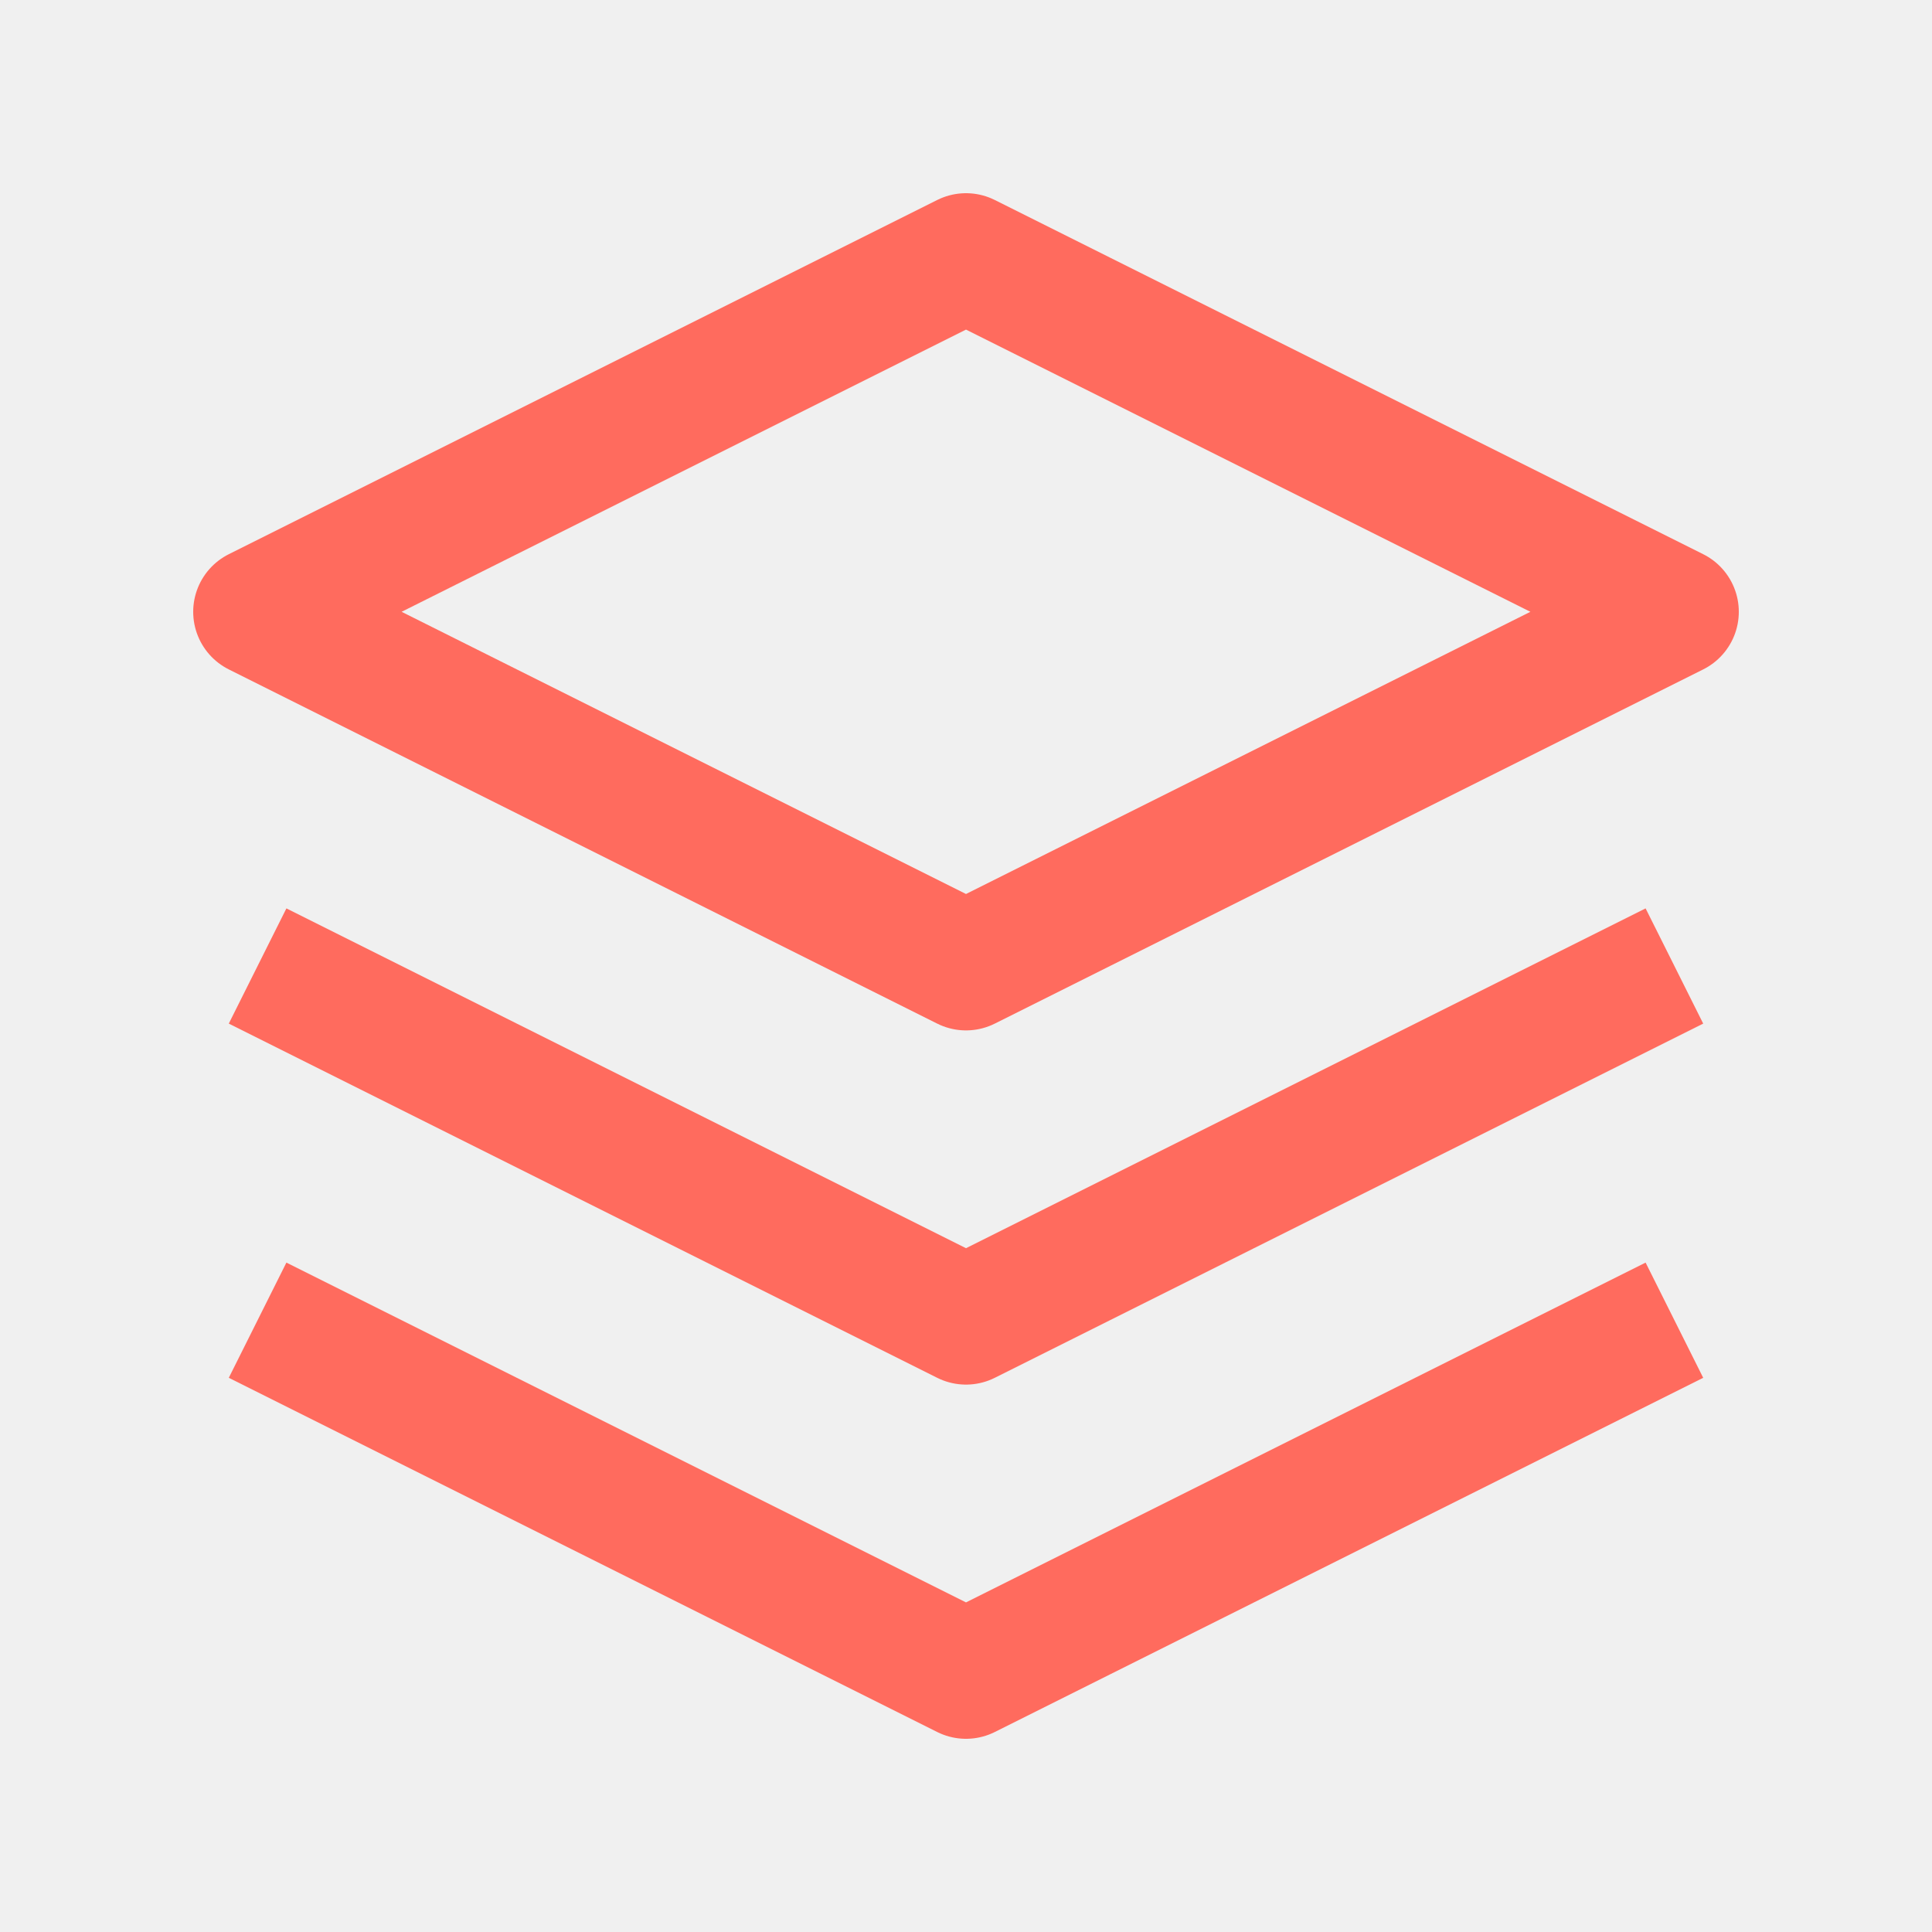
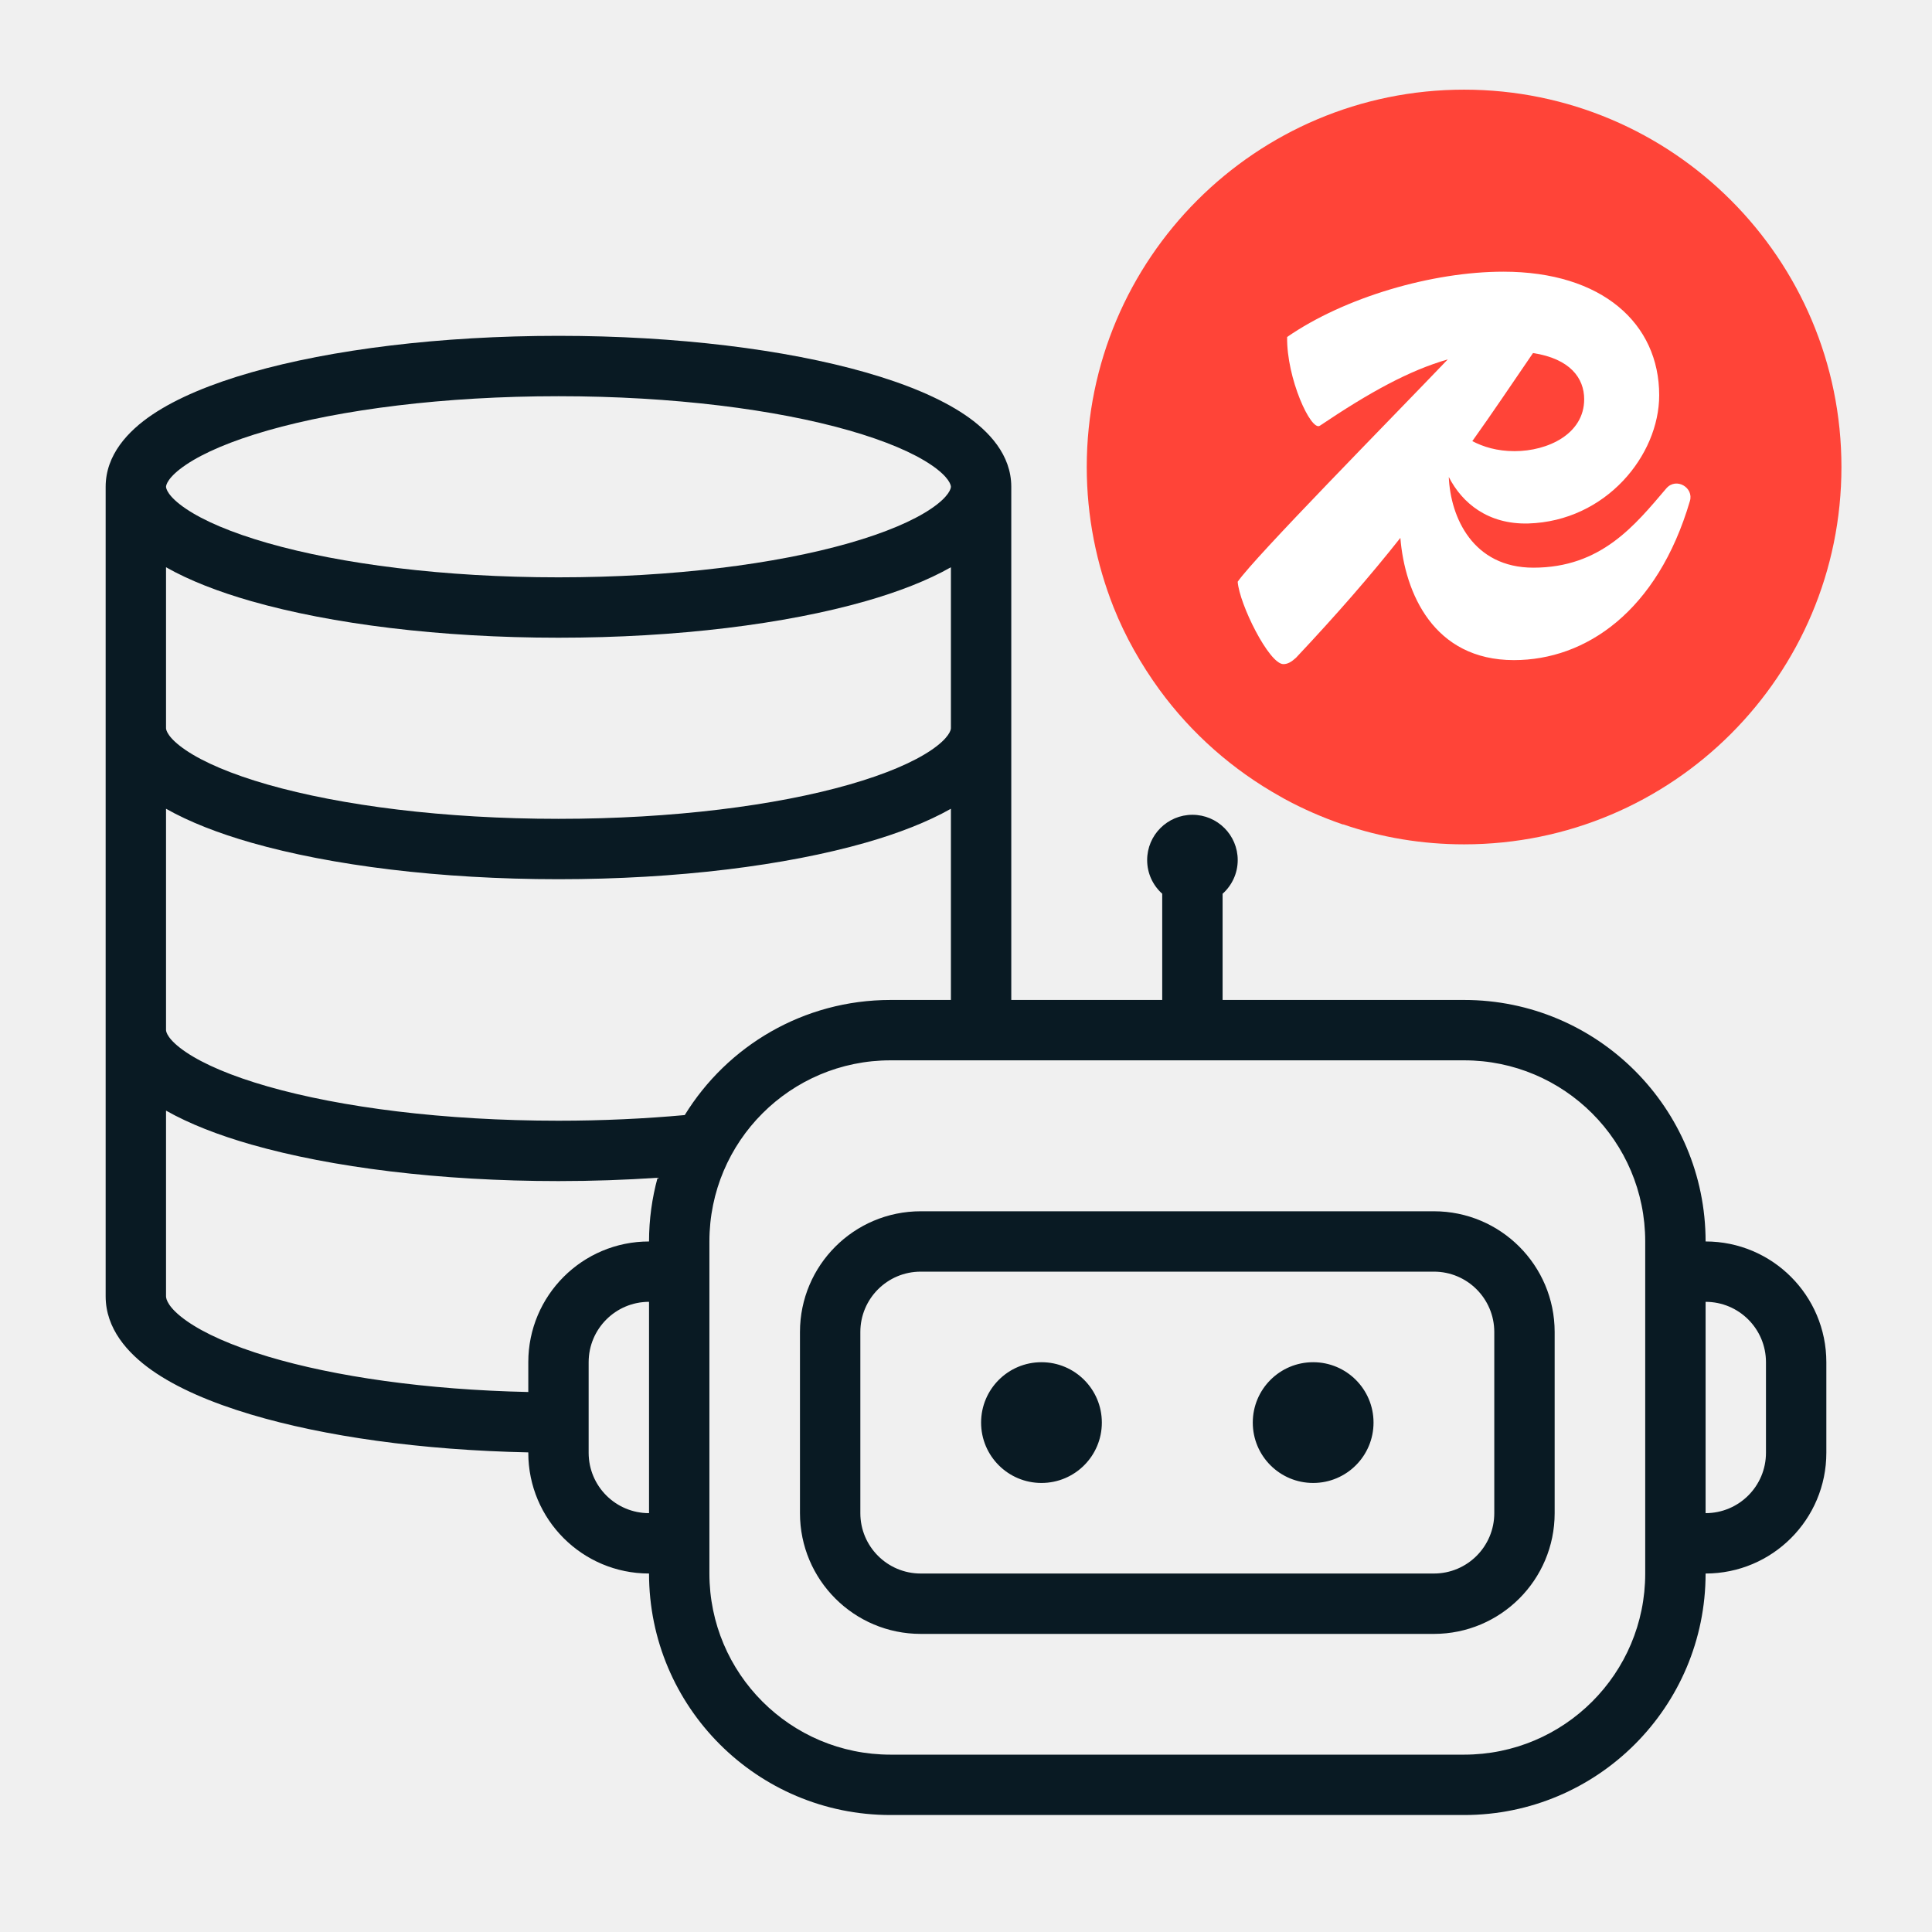
- <svg xmlns="http://www.w3.org/2000/svg" width="60" height="60" viewBox="0 0 60 60">
-   <g fill="none" stroke="#FF6B5E" stroke-width="4" stroke-linejoin="round">
-     <path d="M30 8 52 19 30 30 8 19Z" />
-     <path d="M8 30l22 11 22-11" />
-     <path d="M8 41l22 11 22-11" />
-   </g>
+ <svg xmlns="http://www.w3.org/2000/svg" width="64" height="64" viewBox="0 0 64 64" fill="none">
+   <path d="M23.5 41.125V52.125H21.5C19.291 52.125 17.5 50.334 17.5 48.125V45.125C17.5 42.916 19.291 41.125 21.5 41.125H23.5ZM19.5 48.125C19.5 49.23 20.395 50.125 21.5 50.125V43.125C20.395 43.125 19.5 44.02 19.5 45.125V48.125Z" fill="white" />
+   <path d="M18.5 11.125C22.432 11.125 26.028 11.579 28.674 12.335C29.99 12.711 31.128 13.178 31.96 13.739C32.757 14.277 33.5 15.065 33.5 16.125V33.125H38.5V29.606C38.194 29.332 38.001 28.935 38.001 28.491C38.001 27.663 38.673 26.991 39.501 26.991C40.329 26.991 41.001 27.663 41.001 28.491C41.001 28.935 40.806 29.333 40.5 29.607V33.125H48.5C52.918 33.125 56.5 36.707 56.5 41.125C58.709 41.125 60.5 42.916 60.5 45.125V48.125C60.5 50.334 58.709 52.125 56.5 52.125C56.5 56.543 52.918 60.125 48.5 60.125H29.5C25.082 60.125 21.5 56.543 21.5 52.125C19.291 52.125 17.5 50.334 17.5 48.125V48.112C13.957 48.039 10.737 47.582 8.313 46.857C6.995 46.464 5.856 45.975 5.023 45.387C4.218 44.818 3.5 44.006 3.5 42.942V16.125C3.5 15.065 4.243 14.277 5.04 13.739C5.872 13.178 7.01 12.711 8.326 12.335C10.972 11.579 14.568 11.125 18.5 11.125ZM29.5 35.125C26.186 35.125 23.5 37.811 23.5 41.125V52.125C23.5 55.439 26.186 58.125 29.5 58.125H48.5C51.814 58.125 54.5 55.439 54.5 52.125V41.125C54.5 37.811 51.814 35.125 48.5 35.125H29.5ZM47.5 40.125C49.709 40.125 51.5 41.916 51.5 44.125V50.125C51.5 52.334 49.709 54.125 47.5 54.125H30.5C28.291 54.125 26.5 52.334 26.5 50.125V44.125C26.5 41.916 28.291 40.125 30.5 40.125H47.5ZM30.5 42.125C29.395 42.125 28.5 43.02 28.5 44.125V50.125C28.5 51.23 29.395 52.125 30.5 52.125H47.5C48.605 52.125 49.5 51.23 49.5 50.125V44.125C49.5 43.02 48.605 42.125 47.5 42.125H30.5ZM21.5 43.125C20.395 43.125 19.5 44.02 19.5 45.125V48.125C19.5 49.23 20.395 50.125 21.5 50.125V43.125ZM56.5 50.125C57.605 50.125 58.5 49.23 58.5 48.125V45.125C58.5 44.02 57.605 43.125 56.5 43.125V50.125ZM34.5 45.125C35.605 45.125 36.5 46.02 36.5 47.125C36.5 48.23 35.605 49.125 34.5 49.125C33.395 49.125 32.5 48.23 32.5 47.125C32.5 46.02 33.395 45.125 34.5 45.125ZM43.5 45.125C44.605 45.125 45.5 46.02 45.5 47.125C45.5 48.23 44.605 49.125 43.5 49.125C42.395 49.125 41.5 48.23 41.5 47.125C41.5 46.02 42.395 45.125 43.5 45.125ZM5.5 42.942C5.5 43.034 5.567 43.322 6.177 43.753C6.761 44.166 7.672 44.578 8.887 44.941C11.089 45.6 14.108 46.039 17.5 46.112V45.125C17.5 42.916 19.291 41.125 21.5 41.125C21.5 40.394 21.6 39.687 21.783 39.015C20.726 39.086 19.627 39.125 18.5 39.125C14.568 39.125 10.971 38.671 8.325 37.915C7.237 37.604 6.272 37.228 5.5 36.791V42.942ZM31.5 26.791C30.728 27.228 29.763 27.604 28.675 27.915C26.029 28.671 22.432 29.125 18.5 29.125C14.568 29.125 10.971 28.671 8.325 27.915C7.237 27.604 6.272 27.228 5.5 26.791V34.125C5.5 34.17 5.54 34.435 6.16 34.853C6.745 35.249 7.658 35.644 8.875 35.992C11.296 36.684 14.699 37.125 18.5 37.125C19.964 37.125 21.37 37.058 22.683 36.938C24.091 34.65 26.617 33.125 29.5 33.125H31.5V26.791ZM31.5 18.791C30.728 19.229 29.762 19.604 28.674 19.915C26.028 20.671 22.432 21.125 18.5 21.125C14.568 21.125 10.972 20.671 8.326 19.915C7.238 19.604 6.272 19.229 5.5 18.791V24.125C5.5 24.17 5.54 24.435 6.16 24.854C6.745 25.249 7.658 25.644 8.875 25.992C11.296 26.684 14.699 27.125 18.5 27.125C22.301 27.125 25.704 26.684 28.125 25.992C29.342 25.644 30.255 25.249 30.84 24.854C31.46 24.435 31.5 24.17 31.5 24.125V18.791ZM18.5 13.125C14.7 13.125 11.296 13.566 8.875 14.258C7.658 14.606 6.745 15.001 6.16 15.396C5.54 15.815 5.5 16.08 5.5 16.125C5.5 16.17 5.54 16.435 6.16 16.854C6.745 17.249 7.658 17.644 8.875 17.992C11.296 18.684 14.7 19.125 18.5 19.125C22.3 19.125 25.704 18.684 28.125 17.992C29.342 17.644 30.255 17.249 30.84 16.854C31.46 16.435 31.5 16.17 31.5 16.125C31.5 16.08 31.46 15.815 30.84 15.396C30.255 15.001 29.342 14.606 28.125 14.258C25.704 13.566 22.3 13.125 18.5 13.125Z" fill="#091A23" />
+   <path d="M61 15.47C61 22.37 55.41 27.97 48.5 27.97C47.1 27.97 45.75 27.74 44.5 27.31H44.48C43.81 27.08 43.17 26.8 42.56 26.47C42.52 26.45 42.47 26.42 42.42 26.39C40.84 25.51 39.47 24.3 38.41 22.85C37.8 22.01 37.28 21.1 36.89 20.12C36.32 18.68 36 17.11 36 15.47C36 8.57 41.6 2.97 48.5 2.97C55.4 2.97 61 8.57 61 15.47Z" fill="#FF4438" />
+   <path d="M55.2 16.177C54.161 17.397 53.043 18.805 50.795 18.805C48.795 18.805 48.049 17.142 47.993 15.8C48.434 16.665 49.292 17.375 50.625 17.341C53.201 17.264 54.963 15.079 54.963 13.093C54.963 10.719 53.077 9 49.8 9C47.451 9 44.547 9.843 42.638 11.163C42.615 12.527 43.429 14.302 43.723 14.102C45.372 12.993 46.682 12.272 47.959 11.906C46.072 13.88 41.554 18.462 41 19.271C41.056 20.015 42.039 22 42.514 22C42.661 22 42.785 21.922 42.932 21.789C44.288 20.347 45.406 19.061 46.389 17.818C46.536 19.637 47.485 21.867 50.151 21.867C52.534 21.867 54.907 20.247 55.98 16.598C56.116 16.154 55.528 15.8 55.2 16.177ZM52.478 13.226C52.478 14.38 51.269 14.945 50.173 14.945C49.586 14.945 49.134 14.801 48.772 14.613C49.439 13.681 50.083 12.716 50.783 11.695C52.015 11.884 52.478 12.527 52.478 13.226Z" fill="white" />
</svg>
